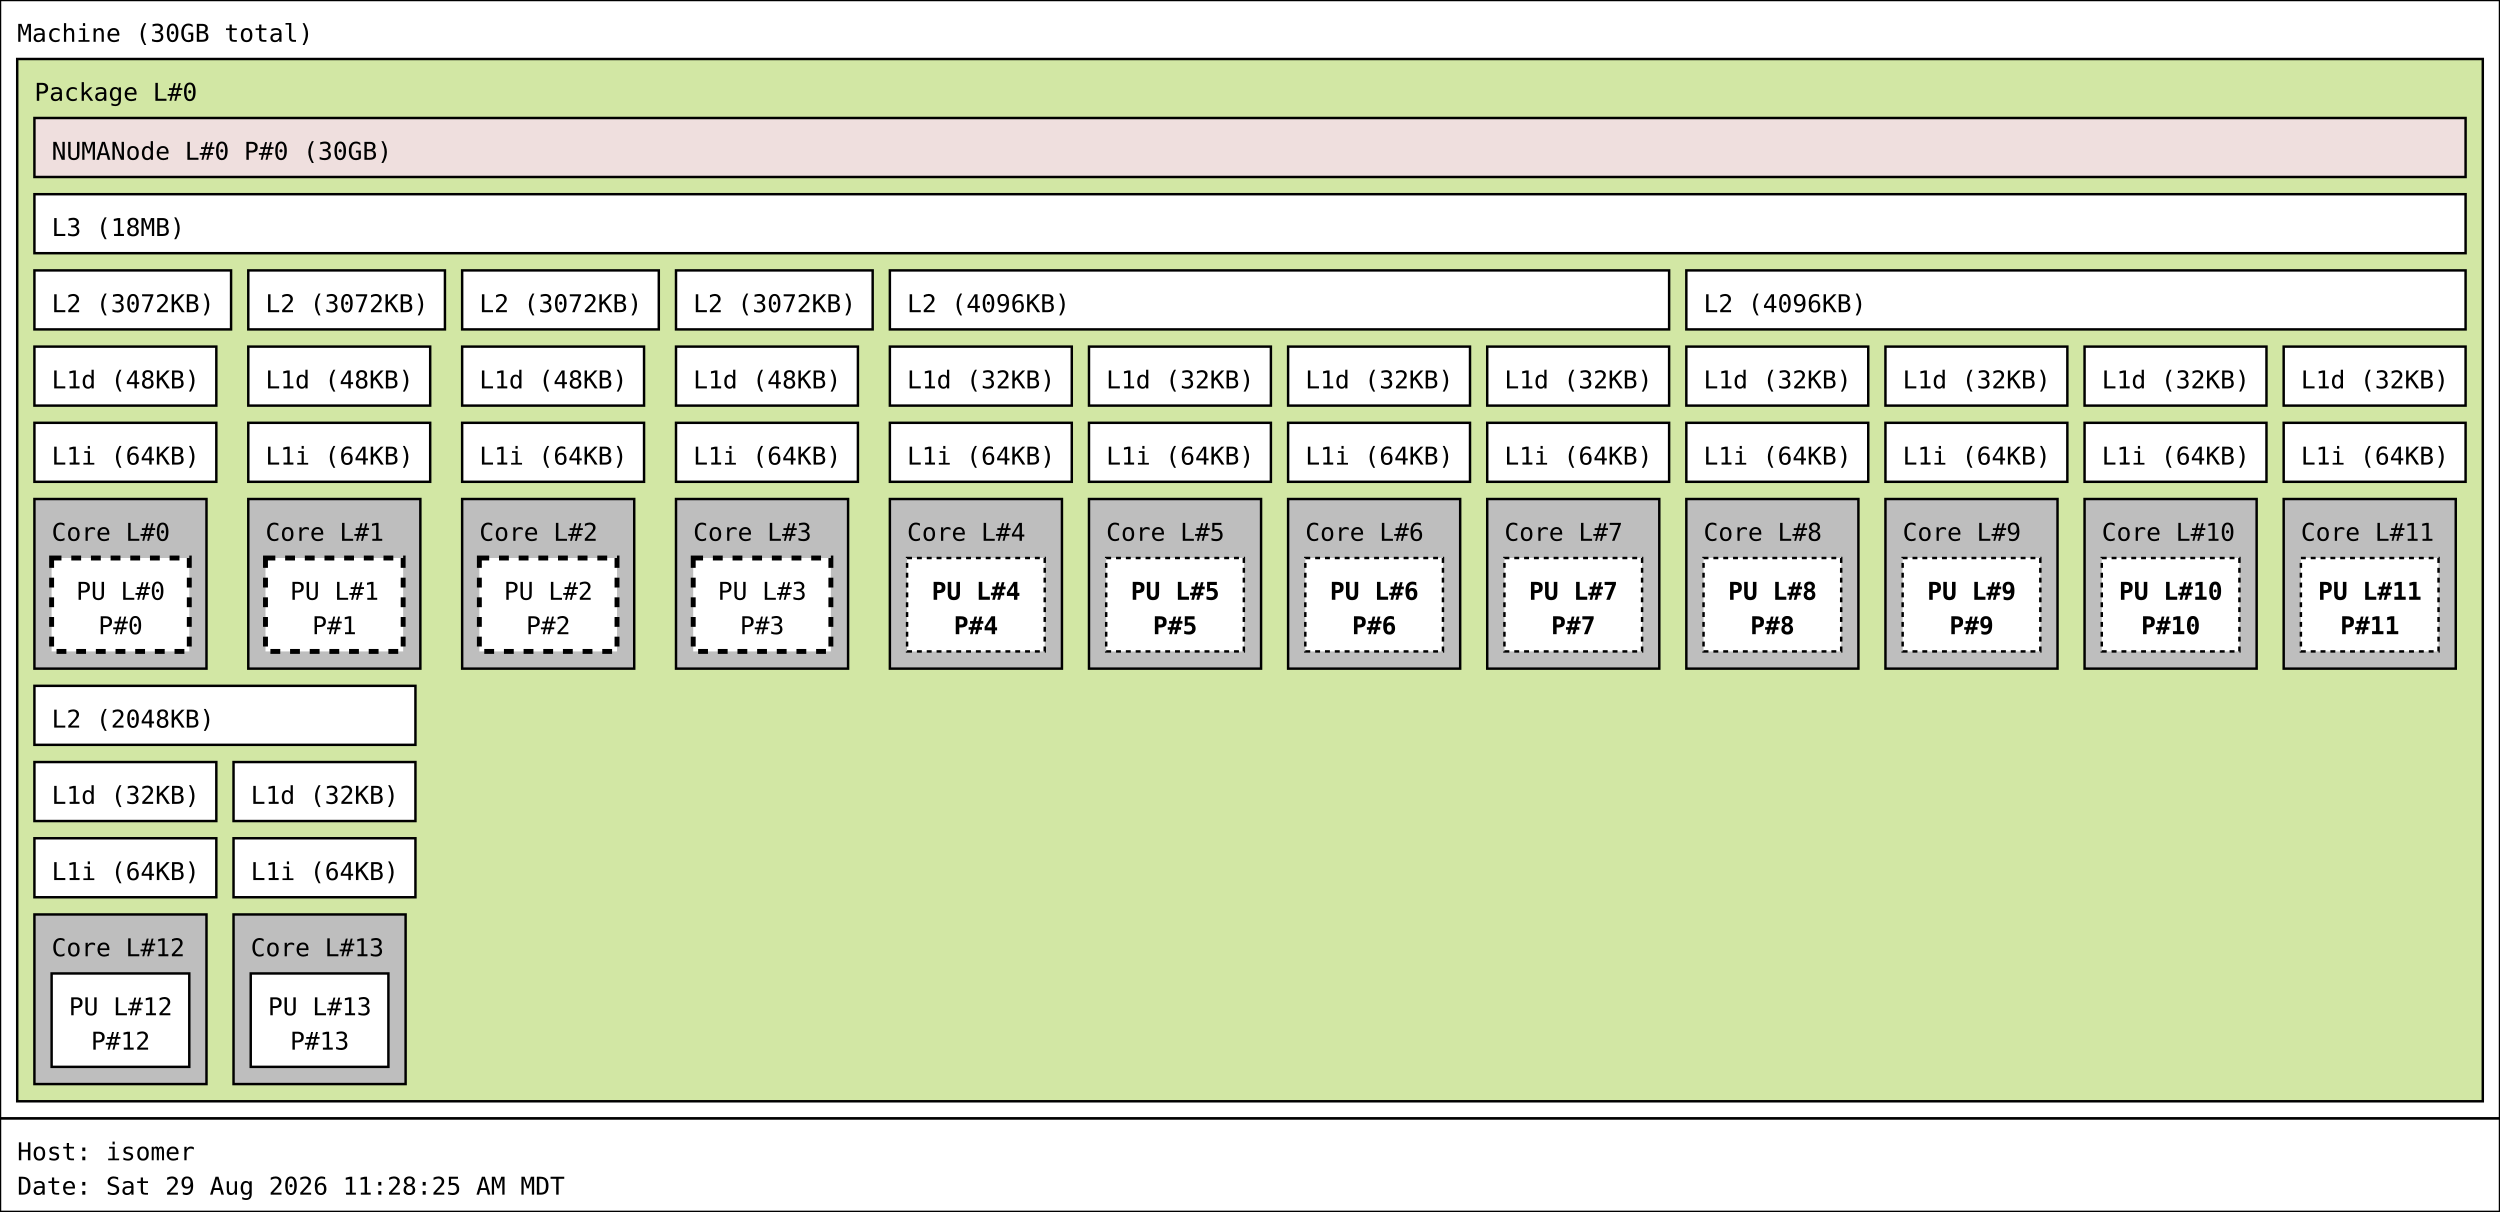
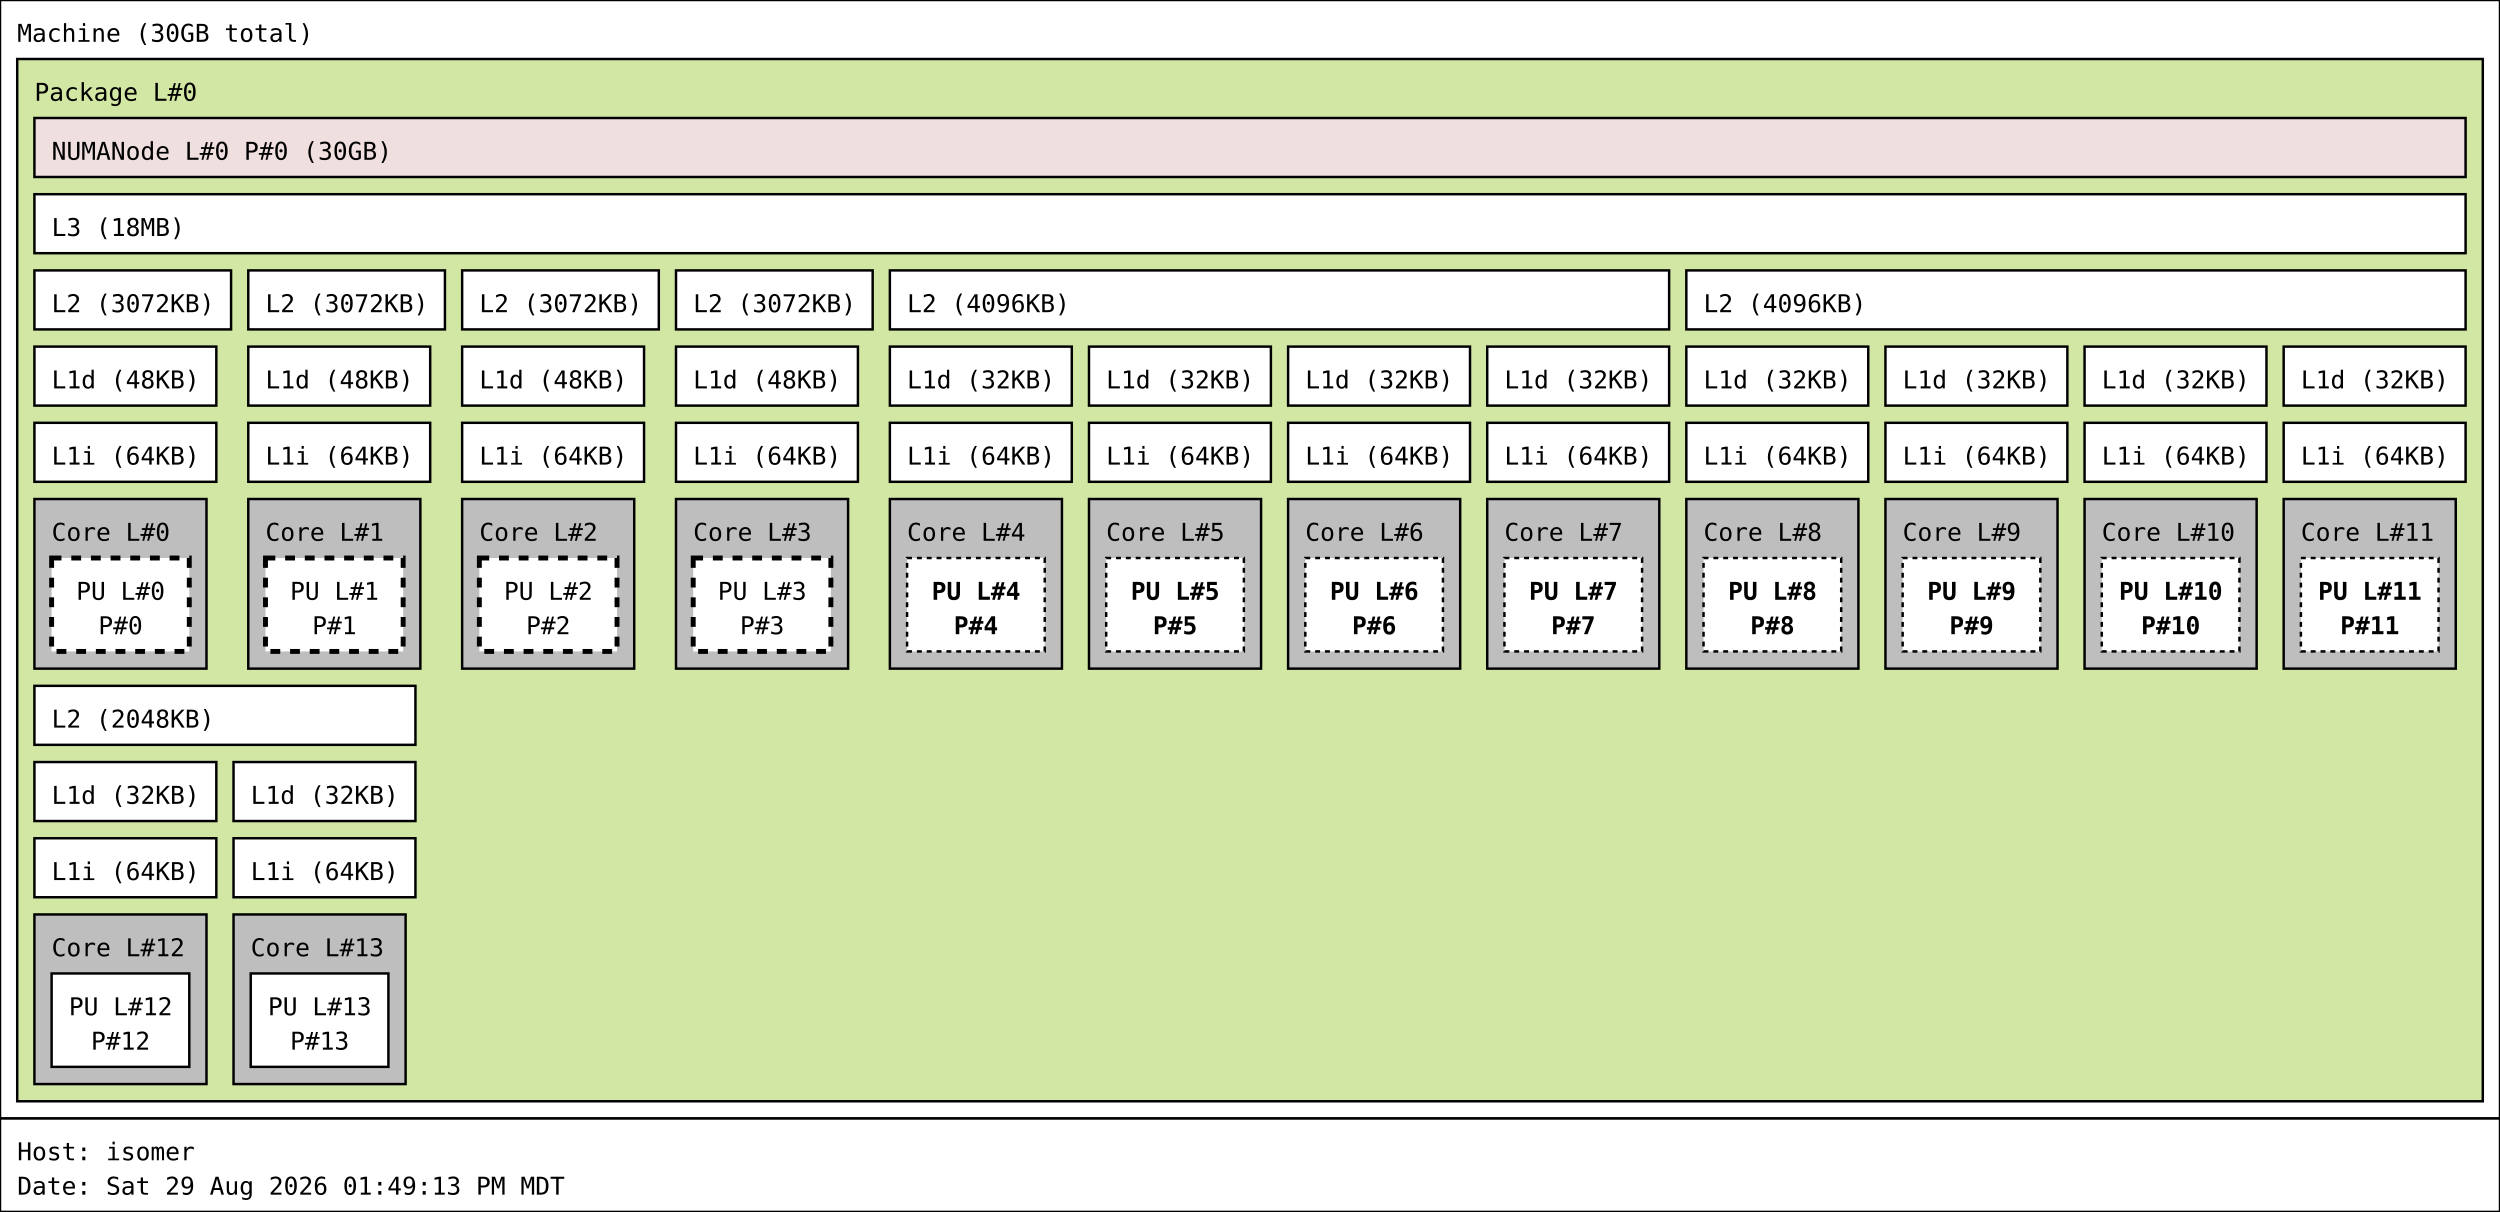
<svg xmlns="http://www.w3.org/2000/svg" width="1017px" height="493px" viewBox="0 0 1017px 493px" version="1.1">
  <rect id="Machine_0_rect" class="Machine" x="0" y="0" width="1017" height="455" fill="rgb(255,255,255)" stroke="rgb(0,0,0)" stroke-width="1" />
  <text id="Machine_0_text" class="Machine" font-family="Monospace" x="7" y="17" fill="rgb(0,0,0)" font-size="10px">Machine (30GB total)</text>
  <rect id="Package_0_rect" class="Package" x="7" y="24" width="1003" height="424" fill="rgb(210,231,164)" stroke="rgb(0,0,0)" stroke-width="1" />
  <text id="Package_0_text" class="Package" font-family="Monospace" x="14" y="41" fill="rgb(0,0,0)" font-size="10px">Package L#0</text>
  <rect id="L3_0_rect" class="L3" x="14" y="79" width="989" height="24" fill="rgb(255,255,255)" stroke="rgb(0,0,0)" stroke-width="1" />
  <text id="L3_0_text" class="L3" font-family="Monospace" x="21" y="96" fill="rgb(0,0,0)" font-size="10px">L3 (18MB)</text>
  <rect id="L2_0_rect" class="L2" x="14" y="110" width="80" height="24" fill="rgb(255,255,255)" stroke="rgb(0,0,0)" stroke-width="1" />
  <text id="L2_0_text" class="L2" font-family="Monospace" x="21" y="127" fill="rgb(0,0,0)" font-size="10px">L2 (3072KB)</text>
  <rect id="L1d_0_rect" class="L1d" x="14" y="141" width="74" height="24" fill="rgb(255,255,255)" stroke="rgb(0,0,0)" stroke-width="1" />
  <text id="L1d_0_text" class="L1d" font-family="Monospace" x="21" y="158" fill="rgb(0,0,0)" font-size="10px">L1d (48KB)</text>
  <rect id="L1i_0_rect" class="L1i" x="14" y="172" width="74" height="24" fill="rgb(255,255,255)" stroke="rgb(0,0,0)" stroke-width="1" />
  <text id="L1i_0_text" class="L1i" font-family="Monospace" x="21" y="189" fill="rgb(0,0,0)" font-size="10px">L1i (64KB)</text>
  <rect id="Core_0_rect" class="Core" x="14" y="203" width="70" height="69" fill="rgb(190,190,190)" stroke="rgb(0,0,0)" stroke-width="1" />
  <text id="Core_0_text" class="Core" font-family="Monospace" x="21" y="220" fill="rgb(0,0,0)" font-size="10px">Core L#0</text>
  <rect id="PU_0_rect" class="PU" x="21" y="227" width="56" height="38" fill="rgb(255,255,255)" stroke="rgb(0,0,0)" stroke-width="2" stroke-dasharray="4" />
  <text id="PU_0_text" class="PU" font-family="Monospace" x="31" y="244" fill="rgb(0,0,0)" font-size="10px">PU L#0</text>
  <text id="PU_0_text_1" class="PU" font-family="Monospace" x="40" y="258" fill="rgb(0,0,0)" font-size="10px">P#0</text>
  <rect id="L2_1_rect" class="L2" x="101" y="110" width="80" height="24" fill="rgb(255,255,255)" stroke="rgb(0,0,0)" stroke-width="1" />
  <text id="L2_1_text" class="L2" font-family="Monospace" x="108" y="127" fill="rgb(0,0,0)" font-size="10px">L2 (3072KB)</text>
  <rect id="L1d_1_rect" class="L1d" x="101" y="141" width="74" height="24" fill="rgb(255,255,255)" stroke="rgb(0,0,0)" stroke-width="1" />
  <text id="L1d_1_text" class="L1d" font-family="Monospace" x="108" y="158" fill="rgb(0,0,0)" font-size="10px">L1d (48KB)</text>
  <rect id="L1i_1_rect" class="L1i" x="101" y="172" width="74" height="24" fill="rgb(255,255,255)" stroke="rgb(0,0,0)" stroke-width="1" />
  <text id="L1i_1_text" class="L1i" font-family="Monospace" x="108" y="189" fill="rgb(0,0,0)" font-size="10px">L1i (64KB)</text>
  <rect id="Core_1_rect" class="Core" x="101" y="203" width="70" height="69" fill="rgb(190,190,190)" stroke="rgb(0,0,0)" stroke-width="1" />
  <text id="Core_1_text" class="Core" font-family="Monospace" x="108" y="220" fill="rgb(0,0,0)" font-size="10px">Core L#1</text>
  <rect id="PU_1_rect" class="PU" x="108" y="227" width="56" height="38" fill="rgb(255,255,255)" stroke="rgb(0,0,0)" stroke-width="2" stroke-dasharray="4" />
  <text id="PU_1_text" class="PU" font-family="Monospace" x="118" y="244" fill="rgb(0,0,0)" font-size="10px">PU L#1</text>
  <text id="PU_1_text_1" class="PU" font-family="Monospace" x="127" y="258" fill="rgb(0,0,0)" font-size="10px">P#1</text>
  <rect id="L2_2_rect" class="L2" x="188" y="110" width="80" height="24" fill="rgb(255,255,255)" stroke="rgb(0,0,0)" stroke-width="1" />
  <text id="L2_2_text" class="L2" font-family="Monospace" x="195" y="127" fill="rgb(0,0,0)" font-size="10px">L2 (3072KB)</text>
  <rect id="L1d_2_rect" class="L1d" x="188" y="141" width="74" height="24" fill="rgb(255,255,255)" stroke="rgb(0,0,0)" stroke-width="1" />
  <text id="L1d_2_text" class="L1d" font-family="Monospace" x="195" y="158" fill="rgb(0,0,0)" font-size="10px">L1d (48KB)</text>
  <rect id="L1i_2_rect" class="L1i" x="188" y="172" width="74" height="24" fill="rgb(255,255,255)" stroke="rgb(0,0,0)" stroke-width="1" />
  <text id="L1i_2_text" class="L1i" font-family="Monospace" x="195" y="189" fill="rgb(0,0,0)" font-size="10px">L1i (64KB)</text>
  <rect id="Core_2_rect" class="Core" x="188" y="203" width="70" height="69" fill="rgb(190,190,190)" stroke="rgb(0,0,0)" stroke-width="1" />
  <text id="Core_2_text" class="Core" font-family="Monospace" x="195" y="220" fill="rgb(0,0,0)" font-size="10px">Core L#2</text>
  <rect id="PU_2_rect" class="PU" x="195" y="227" width="56" height="38" fill="rgb(255,255,255)" stroke="rgb(0,0,0)" stroke-width="2" stroke-dasharray="4" />
  <text id="PU_2_text" class="PU" font-family="Monospace" x="205" y="244" fill="rgb(0,0,0)" font-size="10px">PU L#2</text>
  <text id="PU_2_text_1" class="PU" font-family="Monospace" x="214" y="258" fill="rgb(0,0,0)" font-size="10px">P#2</text>
  <rect id="L2_3_rect" class="L2" x="275" y="110" width="80" height="24" fill="rgb(255,255,255)" stroke="rgb(0,0,0)" stroke-width="1" />
  <text id="L2_3_text" class="L2" font-family="Monospace" x="282" y="127" fill="rgb(0,0,0)" font-size="10px">L2 (3072KB)</text>
  <rect id="L1d_3_rect" class="L1d" x="275" y="141" width="74" height="24" fill="rgb(255,255,255)" stroke="rgb(0,0,0)" stroke-width="1" />
  <text id="L1d_3_text" class="L1d" font-family="Monospace" x="282" y="158" fill="rgb(0,0,0)" font-size="10px">L1d (48KB)</text>
  <rect id="L1i_3_rect" class="L1i" x="275" y="172" width="74" height="24" fill="rgb(255,255,255)" stroke="rgb(0,0,0)" stroke-width="1" />
  <text id="L1i_3_text" class="L1i" font-family="Monospace" x="282" y="189" fill="rgb(0,0,0)" font-size="10px">L1i (64KB)</text>
  <rect id="Core_3_rect" class="Core" x="275" y="203" width="70" height="69" fill="rgb(190,190,190)" stroke="rgb(0,0,0)" stroke-width="1" />
  <text id="Core_3_text" class="Core" font-family="Monospace" x="282" y="220" fill="rgb(0,0,0)" font-size="10px">Core L#3</text>
  <rect id="PU_3_rect" class="PU" x="282" y="227" width="56" height="38" fill="rgb(255,255,255)" stroke="rgb(0,0,0)" stroke-width="2" stroke-dasharray="4" />
  <text id="PU_3_text" class="PU" font-family="Monospace" x="292" y="244" fill="rgb(0,0,0)" font-size="10px">PU L#3</text>
  <text id="PU_3_text_1" class="PU" font-family="Monospace" x="301" y="258" fill="rgb(0,0,0)" font-size="10px">P#3</text>
  <rect id="L2_4_rect" class="L2" x="362" y="110" width="317" height="24" fill="rgb(255,255,255)" stroke="rgb(0,0,0)" stroke-width="1" />
  <text id="L2_4_text" class="L2" font-family="Monospace" x="369" y="127" fill="rgb(0,0,0)" font-size="10px">L2 (4096KB)</text>
  <rect id="L1d_4_rect" class="L1d" x="362" y="141" width="74" height="24" fill="rgb(255,255,255)" stroke="rgb(0,0,0)" stroke-width="1" />
  <text id="L1d_4_text" class="L1d" font-family="Monospace" x="369" y="158" fill="rgb(0,0,0)" font-size="10px">L1d (32KB)</text>
  <rect id="L1i_4_rect" class="L1i" x="362" y="172" width="74" height="24" fill="rgb(255,255,255)" stroke="rgb(0,0,0)" stroke-width="1" />
  <text id="L1i_4_text" class="L1i" font-family="Monospace" x="369" y="189" fill="rgb(0,0,0)" font-size="10px">L1i (64KB)</text>
  <rect id="Core_4_rect" class="Core" x="362" y="203" width="70" height="69" fill="rgb(190,190,190)" stroke="rgb(0,0,0)" stroke-width="1" />
  <text id="Core_4_text" class="Core" font-family="Monospace" x="369" y="220" fill="rgb(0,0,0)" font-size="10px">Core L#4</text>
  <rect id="PU_4_rect" class="PU" x="369" y="227" width="56" height="38" fill="rgb(255,255,255)" stroke="rgb(0,0,0)" stroke-width="1" stroke-dasharray="2" />
  <text id="PU_4_text" class="PU" font-family="Monospace" font-weight="bold" x="379" y="244" fill="rgb(0,0,0)" font-size="10px">PU L#4</text>
  <text id="PU_4_text_1" class="PU" font-family="Monospace" font-weight="bold" x="388" y="258" fill="rgb(0,0,0)" font-size="10px">P#4</text>
  <rect id="L1d_5_rect" class="L1d" x="443" y="141" width="74" height="24" fill="rgb(255,255,255)" stroke="rgb(0,0,0)" stroke-width="1" />
  <text id="L1d_5_text" class="L1d" font-family="Monospace" x="450" y="158" fill="rgb(0,0,0)" font-size="10px">L1d (32KB)</text>
  <rect id="L1i_5_rect" class="L1i" x="443" y="172" width="74" height="24" fill="rgb(255,255,255)" stroke="rgb(0,0,0)" stroke-width="1" />
  <text id="L1i_5_text" class="L1i" font-family="Monospace" x="450" y="189" fill="rgb(0,0,0)" font-size="10px">L1i (64KB)</text>
  <rect id="Core_5_rect" class="Core" x="443" y="203" width="70" height="69" fill="rgb(190,190,190)" stroke="rgb(0,0,0)" stroke-width="1" />
  <text id="Core_5_text" class="Core" font-family="Monospace" x="450" y="220" fill="rgb(0,0,0)" font-size="10px">Core L#5</text>
  <rect id="PU_5_rect" class="PU" x="450" y="227" width="56" height="38" fill="rgb(255,255,255)" stroke="rgb(0,0,0)" stroke-width="1" stroke-dasharray="2" />
  <text id="PU_5_text" class="PU" font-family="Monospace" font-weight="bold" x="460" y="244" fill="rgb(0,0,0)" font-size="10px">PU L#5</text>
  <text id="PU_5_text_1" class="PU" font-family="Monospace" font-weight="bold" x="469" y="258" fill="rgb(0,0,0)" font-size="10px">P#5</text>
  <rect id="L1d_6_rect" class="L1d" x="524" y="141" width="74" height="24" fill="rgb(255,255,255)" stroke="rgb(0,0,0)" stroke-width="1" />
  <text id="L1d_6_text" class="L1d" font-family="Monospace" x="531" y="158" fill="rgb(0,0,0)" font-size="10px">L1d (32KB)</text>
  <rect id="L1i_6_rect" class="L1i" x="524" y="172" width="74" height="24" fill="rgb(255,255,255)" stroke="rgb(0,0,0)" stroke-width="1" />
  <text id="L1i_6_text" class="L1i" font-family="Monospace" x="531" y="189" fill="rgb(0,0,0)" font-size="10px">L1i (64KB)</text>
  <rect id="Core_6_rect" class="Core" x="524" y="203" width="70" height="69" fill="rgb(190,190,190)" stroke="rgb(0,0,0)" stroke-width="1" />
  <text id="Core_6_text" class="Core" font-family="Monospace" x="531" y="220" fill="rgb(0,0,0)" font-size="10px">Core L#6</text>
  <rect id="PU_6_rect" class="PU" x="531" y="227" width="56" height="38" fill="rgb(255,255,255)" stroke="rgb(0,0,0)" stroke-width="1" stroke-dasharray="2" />
  <text id="PU_6_text" class="PU" font-family="Monospace" font-weight="bold" x="541" y="244" fill="rgb(0,0,0)" font-size="10px">PU L#6</text>
  <text id="PU_6_text_1" class="PU" font-family="Monospace" font-weight="bold" x="550" y="258" fill="rgb(0,0,0)" font-size="10px">P#6</text>
  <rect id="L1d_7_rect" class="L1d" x="605" y="141" width="74" height="24" fill="rgb(255,255,255)" stroke="rgb(0,0,0)" stroke-width="1" />
  <text id="L1d_7_text" class="L1d" font-family="Monospace" x="612" y="158" fill="rgb(0,0,0)" font-size="10px">L1d (32KB)</text>
  <rect id="L1i_7_rect" class="L1i" x="605" y="172" width="74" height="24" fill="rgb(255,255,255)" stroke="rgb(0,0,0)" stroke-width="1" />
  <text id="L1i_7_text" class="L1i" font-family="Monospace" x="612" y="189" fill="rgb(0,0,0)" font-size="10px">L1i (64KB)</text>
  <rect id="Core_7_rect" class="Core" x="605" y="203" width="70" height="69" fill="rgb(190,190,190)" stroke="rgb(0,0,0)" stroke-width="1" />
  <text id="Core_7_text" class="Core" font-family="Monospace" x="612" y="220" fill="rgb(0,0,0)" font-size="10px">Core L#7</text>
  <rect id="PU_7_rect" class="PU" x="612" y="227" width="56" height="38" fill="rgb(255,255,255)" stroke="rgb(0,0,0)" stroke-width="1" stroke-dasharray="2" />
  <text id="PU_7_text" class="PU" font-family="Monospace" font-weight="bold" x="622" y="244" fill="rgb(0,0,0)" font-size="10px">PU L#7</text>
  <text id="PU_7_text_1" class="PU" font-family="Monospace" font-weight="bold" x="631" y="258" fill="rgb(0,0,0)" font-size="10px">P#7</text>
  <rect id="L2_5_rect" class="L2" x="686" y="110" width="317" height="24" fill="rgb(255,255,255)" stroke="rgb(0,0,0)" stroke-width="1" />
  <text id="L2_5_text" class="L2" font-family="Monospace" x="693" y="127" fill="rgb(0,0,0)" font-size="10px">L2 (4096KB)</text>
  <rect id="L1d_8_rect" class="L1d" x="686" y="141" width="74" height="24" fill="rgb(255,255,255)" stroke="rgb(0,0,0)" stroke-width="1" />
  <text id="L1d_8_text" class="L1d" font-family="Monospace" x="693" y="158" fill="rgb(0,0,0)" font-size="10px">L1d (32KB)</text>
  <rect id="L1i_8_rect" class="L1i" x="686" y="172" width="74" height="24" fill="rgb(255,255,255)" stroke="rgb(0,0,0)" stroke-width="1" />
  <text id="L1i_8_text" class="L1i" font-family="Monospace" x="693" y="189" fill="rgb(0,0,0)" font-size="10px">L1i (64KB)</text>
  <rect id="Core_8_rect" class="Core" x="686" y="203" width="70" height="69" fill="rgb(190,190,190)" stroke="rgb(0,0,0)" stroke-width="1" />
  <text id="Core_8_text" class="Core" font-family="Monospace" x="693" y="220" fill="rgb(0,0,0)" font-size="10px">Core L#8</text>
  <rect id="PU_8_rect" class="PU" x="693" y="227" width="56" height="38" fill="rgb(255,255,255)" stroke="rgb(0,0,0)" stroke-width="1" stroke-dasharray="2" />
  <text id="PU_8_text" class="PU" font-family="Monospace" font-weight="bold" x="703" y="244" fill="rgb(0,0,0)" font-size="10px">PU L#8</text>
  <text id="PU_8_text_1" class="PU" font-family="Monospace" font-weight="bold" x="712" y="258" fill="rgb(0,0,0)" font-size="10px">P#8</text>
  <rect id="L1d_9_rect" class="L1d" x="767" y="141" width="74" height="24" fill="rgb(255,255,255)" stroke="rgb(0,0,0)" stroke-width="1" />
  <text id="L1d_9_text" class="L1d" font-family="Monospace" x="774" y="158" fill="rgb(0,0,0)" font-size="10px">L1d (32KB)</text>
  <rect id="L1i_9_rect" class="L1i" x="767" y="172" width="74" height="24" fill="rgb(255,255,255)" stroke="rgb(0,0,0)" stroke-width="1" />
  <text id="L1i_9_text" class="L1i" font-family="Monospace" x="774" y="189" fill="rgb(0,0,0)" font-size="10px">L1i (64KB)</text>
  <rect id="Core_9_rect" class="Core" x="767" y="203" width="70" height="69" fill="rgb(190,190,190)" stroke="rgb(0,0,0)" stroke-width="1" />
  <text id="Core_9_text" class="Core" font-family="Monospace" x="774" y="220" fill="rgb(0,0,0)" font-size="10px">Core L#9</text>
  <rect id="PU_9_rect" class="PU" x="774" y="227" width="56" height="38" fill="rgb(255,255,255)" stroke="rgb(0,0,0)" stroke-width="1" stroke-dasharray="2" />
  <text id="PU_9_text" class="PU" font-family="Monospace" font-weight="bold" x="784" y="244" fill="rgb(0,0,0)" font-size="10px">PU L#9</text>
  <text id="PU_9_text_1" class="PU" font-family="Monospace" font-weight="bold" x="793" y="258" fill="rgb(0,0,0)" font-size="10px">P#9</text>
  <rect id="L1d_10_rect" class="L1d" x="848" y="141" width="74" height="24" fill="rgb(255,255,255)" stroke="rgb(0,0,0)" stroke-width="1" />
  <text id="L1d_10_text" class="L1d" font-family="Monospace" x="855" y="158" fill="rgb(0,0,0)" font-size="10px">L1d (32KB)</text>
  <rect id="L1i_10_rect" class="L1i" x="848" y="172" width="74" height="24" fill="rgb(255,255,255)" stroke="rgb(0,0,0)" stroke-width="1" />
  <text id="L1i_10_text" class="L1i" font-family="Monospace" x="855" y="189" fill="rgb(0,0,0)" font-size="10px">L1i (64KB)</text>
  <rect id="Core_10_rect" class="Core" x="848" y="203" width="70" height="69" fill="rgb(190,190,190)" stroke="rgb(0,0,0)" stroke-width="1" />
  <text id="Core_10_text" class="Core" font-family="Monospace" x="855" y="220" fill="rgb(0,0,0)" font-size="10px">Core L#10</text>
  <rect id="PU_10_rect" class="PU" x="855" y="227" width="56" height="38" fill="rgb(255,255,255)" stroke="rgb(0,0,0)" stroke-width="1" stroke-dasharray="2" />
  <text id="PU_10_text" class="PU" font-family="Monospace" font-weight="bold" x="862" y="244" fill="rgb(0,0,0)" font-size="10px">PU L#10</text>
  <text id="PU_10_text_1" class="PU" font-family="Monospace" font-weight="bold" x="871" y="258" fill="rgb(0,0,0)" font-size="10px">P#10</text>
  <rect id="L1d_11_rect" class="L1d" x="929" y="141" width="74" height="24" fill="rgb(255,255,255)" stroke="rgb(0,0,0)" stroke-width="1" />
  <text id="L1d_11_text" class="L1d" font-family="Monospace" x="936" y="158" fill="rgb(0,0,0)" font-size="10px">L1d (32KB)</text>
  <rect id="L1i_11_rect" class="L1i" x="929" y="172" width="74" height="24" fill="rgb(255,255,255)" stroke="rgb(0,0,0)" stroke-width="1" />
  <text id="L1i_11_text" class="L1i" font-family="Monospace" x="936" y="189" fill="rgb(0,0,0)" font-size="10px">L1i (64KB)</text>
  <rect id="Core_11_rect" class="Core" x="929" y="203" width="70" height="69" fill="rgb(190,190,190)" stroke="rgb(0,0,0)" stroke-width="1" />
  <text id="Core_11_text" class="Core" font-family="Monospace" x="936" y="220" fill="rgb(0,0,0)" font-size="10px">Core L#11</text>
  <rect id="PU_11_rect" class="PU" x="936" y="227" width="56" height="38" fill="rgb(255,255,255)" stroke="rgb(0,0,0)" stroke-width="1" stroke-dasharray="2" />
  <text id="PU_11_text" class="PU" font-family="Monospace" font-weight="bold" x="943" y="244" fill="rgb(0,0,0)" font-size="10px">PU L#11</text>
  <text id="PU_11_text_1" class="PU" font-family="Monospace" font-weight="bold" x="952" y="258" fill="rgb(0,0,0)" font-size="10px">P#11</text>
  <rect id="L2_6_rect" class="L2" x="14" y="279" width="155" height="24" fill="rgb(255,255,255)" stroke="rgb(0,0,0)" stroke-width="1" />
  <text id="L2_6_text" class="L2" font-family="Monospace" x="21" y="296" fill="rgb(0,0,0)" font-size="10px">L2 (2048KB)</text>
  <rect id="L1d_12_rect" class="L1d" x="14" y="310" width="74" height="24" fill="rgb(255,255,255)" stroke="rgb(0,0,0)" stroke-width="1" />
  <text id="L1d_12_text" class="L1d" font-family="Monospace" x="21" y="327" fill="rgb(0,0,0)" font-size="10px">L1d (32KB)</text>
  <rect id="L1i_12_rect" class="L1i" x="14" y="341" width="74" height="24" fill="rgb(255,255,255)" stroke="rgb(0,0,0)" stroke-width="1" />
  <text id="L1i_12_text" class="L1i" font-family="Monospace" x="21" y="358" fill="rgb(0,0,0)" font-size="10px">L1i (64KB)</text>
  <rect id="Core_12_rect" class="Core" x="14" y="372" width="70" height="69" fill="rgb(190,190,190)" stroke="rgb(0,0,0)" stroke-width="1" />
  <text id="Core_12_text" class="Core" font-family="Monospace" x="21" y="389" fill="rgb(0,0,0)" font-size="10px">Core L#12</text>
  <rect id="PU_12_rect" class="PU" x="21" y="396" width="56" height="38" fill="rgb(255,255,255)" stroke="rgb(0,0,0)" stroke-width="1" />
  <text id="PU_12_text" class="PU" font-family="Monospace" x="28" y="413" fill="rgb(0,0,0)" font-size="10px">PU L#12</text>
  <text id="PU_12_text_1" class="PU" font-family="Monospace" x="37" y="427" fill="rgb(0,0,0)" font-size="10px">P#12</text>
  <rect id="L1d_13_rect" class="L1d" x="95" y="310" width="74" height="24" fill="rgb(255,255,255)" stroke="rgb(0,0,0)" stroke-width="1" />
  <text id="L1d_13_text" class="L1d" font-family="Monospace" x="102" y="327" fill="rgb(0,0,0)" font-size="10px">L1d (32KB)</text>
  <rect id="L1i_13_rect" class="L1i" x="95" y="341" width="74" height="24" fill="rgb(255,255,255)" stroke="rgb(0,0,0)" stroke-width="1" />
  <text id="L1i_13_text" class="L1i" font-family="Monospace" x="102" y="358" fill="rgb(0,0,0)" font-size="10px">L1i (64KB)</text>
  <rect id="Core_13_rect" class="Core" x="95" y="372" width="70" height="69" fill="rgb(190,190,190)" stroke="rgb(0,0,0)" stroke-width="1" />
  <text id="Core_13_text" class="Core" font-family="Monospace" x="102" y="389" fill="rgb(0,0,0)" font-size="10px">Core L#13</text>
  <rect id="PU_13_rect" class="PU" x="102" y="396" width="56" height="38" fill="rgb(255,255,255)" stroke="rgb(0,0,0)" stroke-width="1" />
  <text id="PU_13_text" class="PU" font-family="Monospace" x="109" y="413" fill="rgb(0,0,0)" font-size="10px">PU L#13</text>
  <text id="PU_13_text_1" class="PU" font-family="Monospace" x="118" y="427" fill="rgb(0,0,0)" font-size="10px">P#13</text>
  <rect id="NUMANode_0_rect" class="NUMANode" x="14" y="48" width="989" height="24" fill="rgb(239,223,222)" stroke="rgb(0,0,0)" stroke-width="1" />
  <text id="NUMANode_0_text" class="NUMANode" font-family="Monospace" x="21" y="65" fill="rgb(0,0,0)" font-size="10px">NUMANode L#0 P#0 (30GB)</text>
  <rect id="anon_rect" x="0" y="455" width="1017" height="38" fill="rgb(255,255,255)" stroke="rgb(0,0,0)" stroke-width="1" />
  <text id="anon_text" font-family="Monospace" x="7" y="472" fill="rgb(0,0,0)" font-size="10px">Host: isomer</text>
-   <text id="anon_text_1" font-family="Monospace" x="7" y="486" fill="rgb(0,0,0)" font-size="10px">Date: Sat 29 Aug 2026 11:28:25 AM MDT</text>
+   <text id="anon_text_1" font-family="Monospace" x="7" y="486" fill="rgb(0,0,0)" font-size="10px">Date: Sat 29 Aug 2026 01:49:13 PM MDT</text>
</svg>
